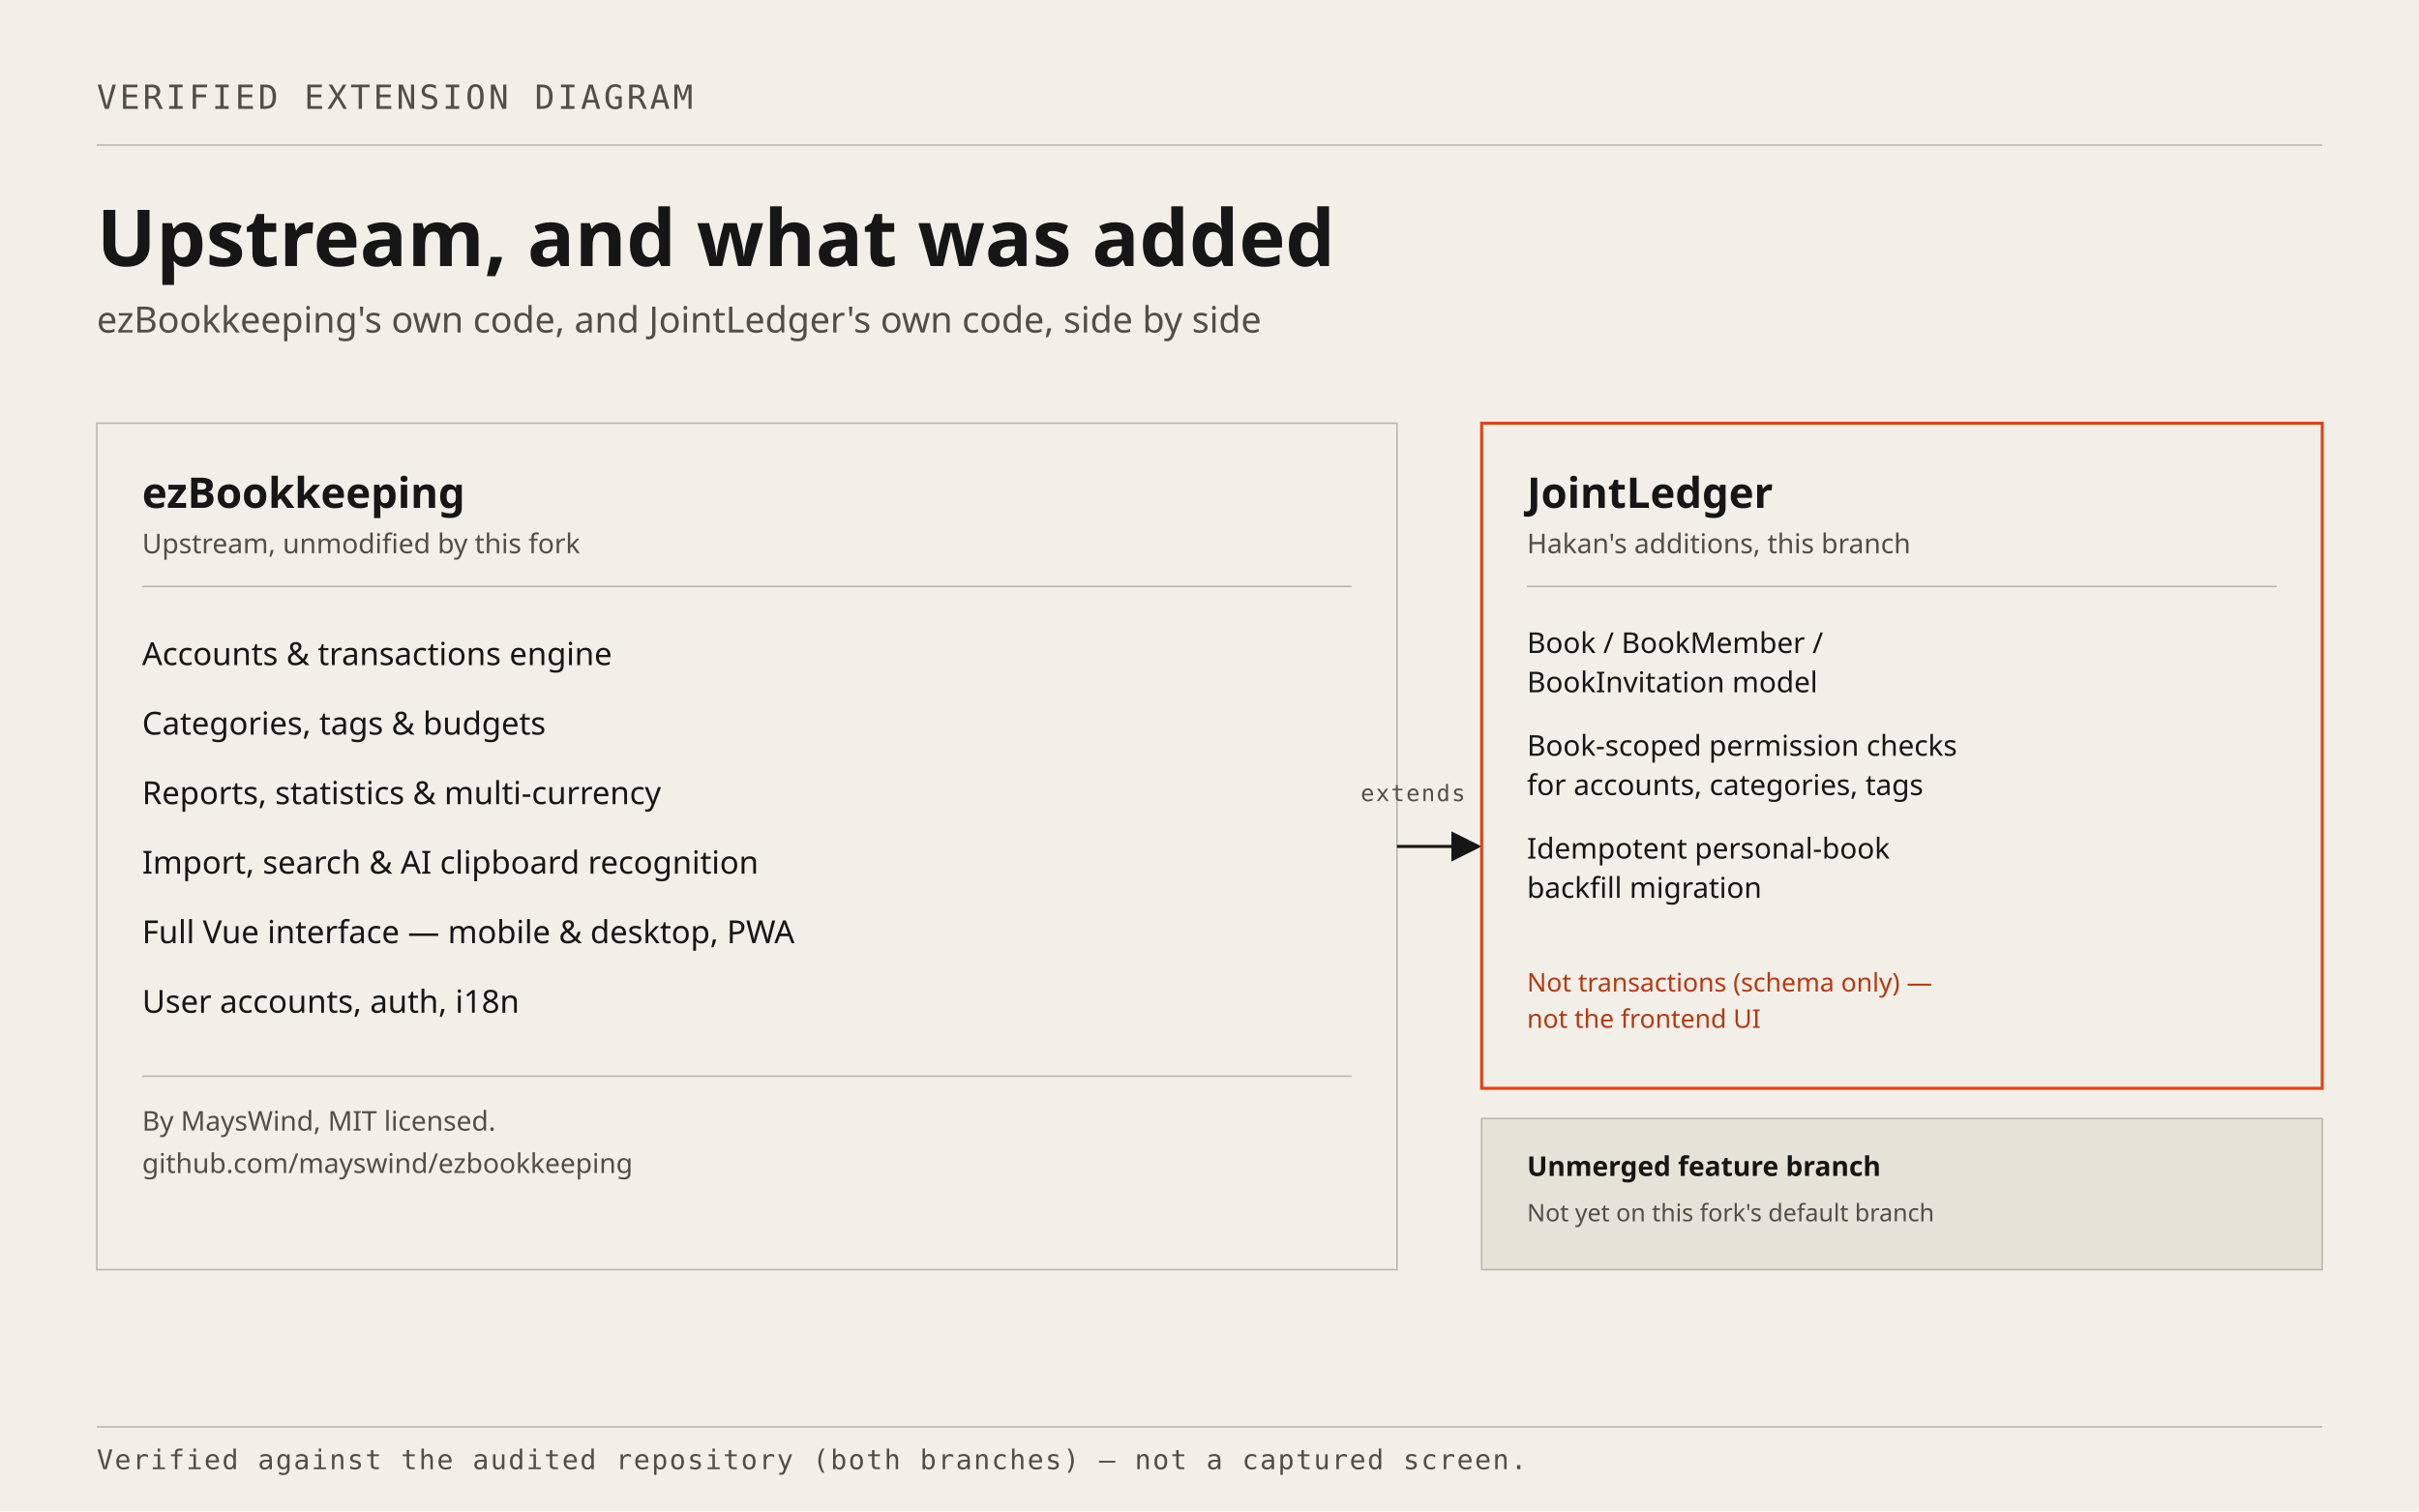
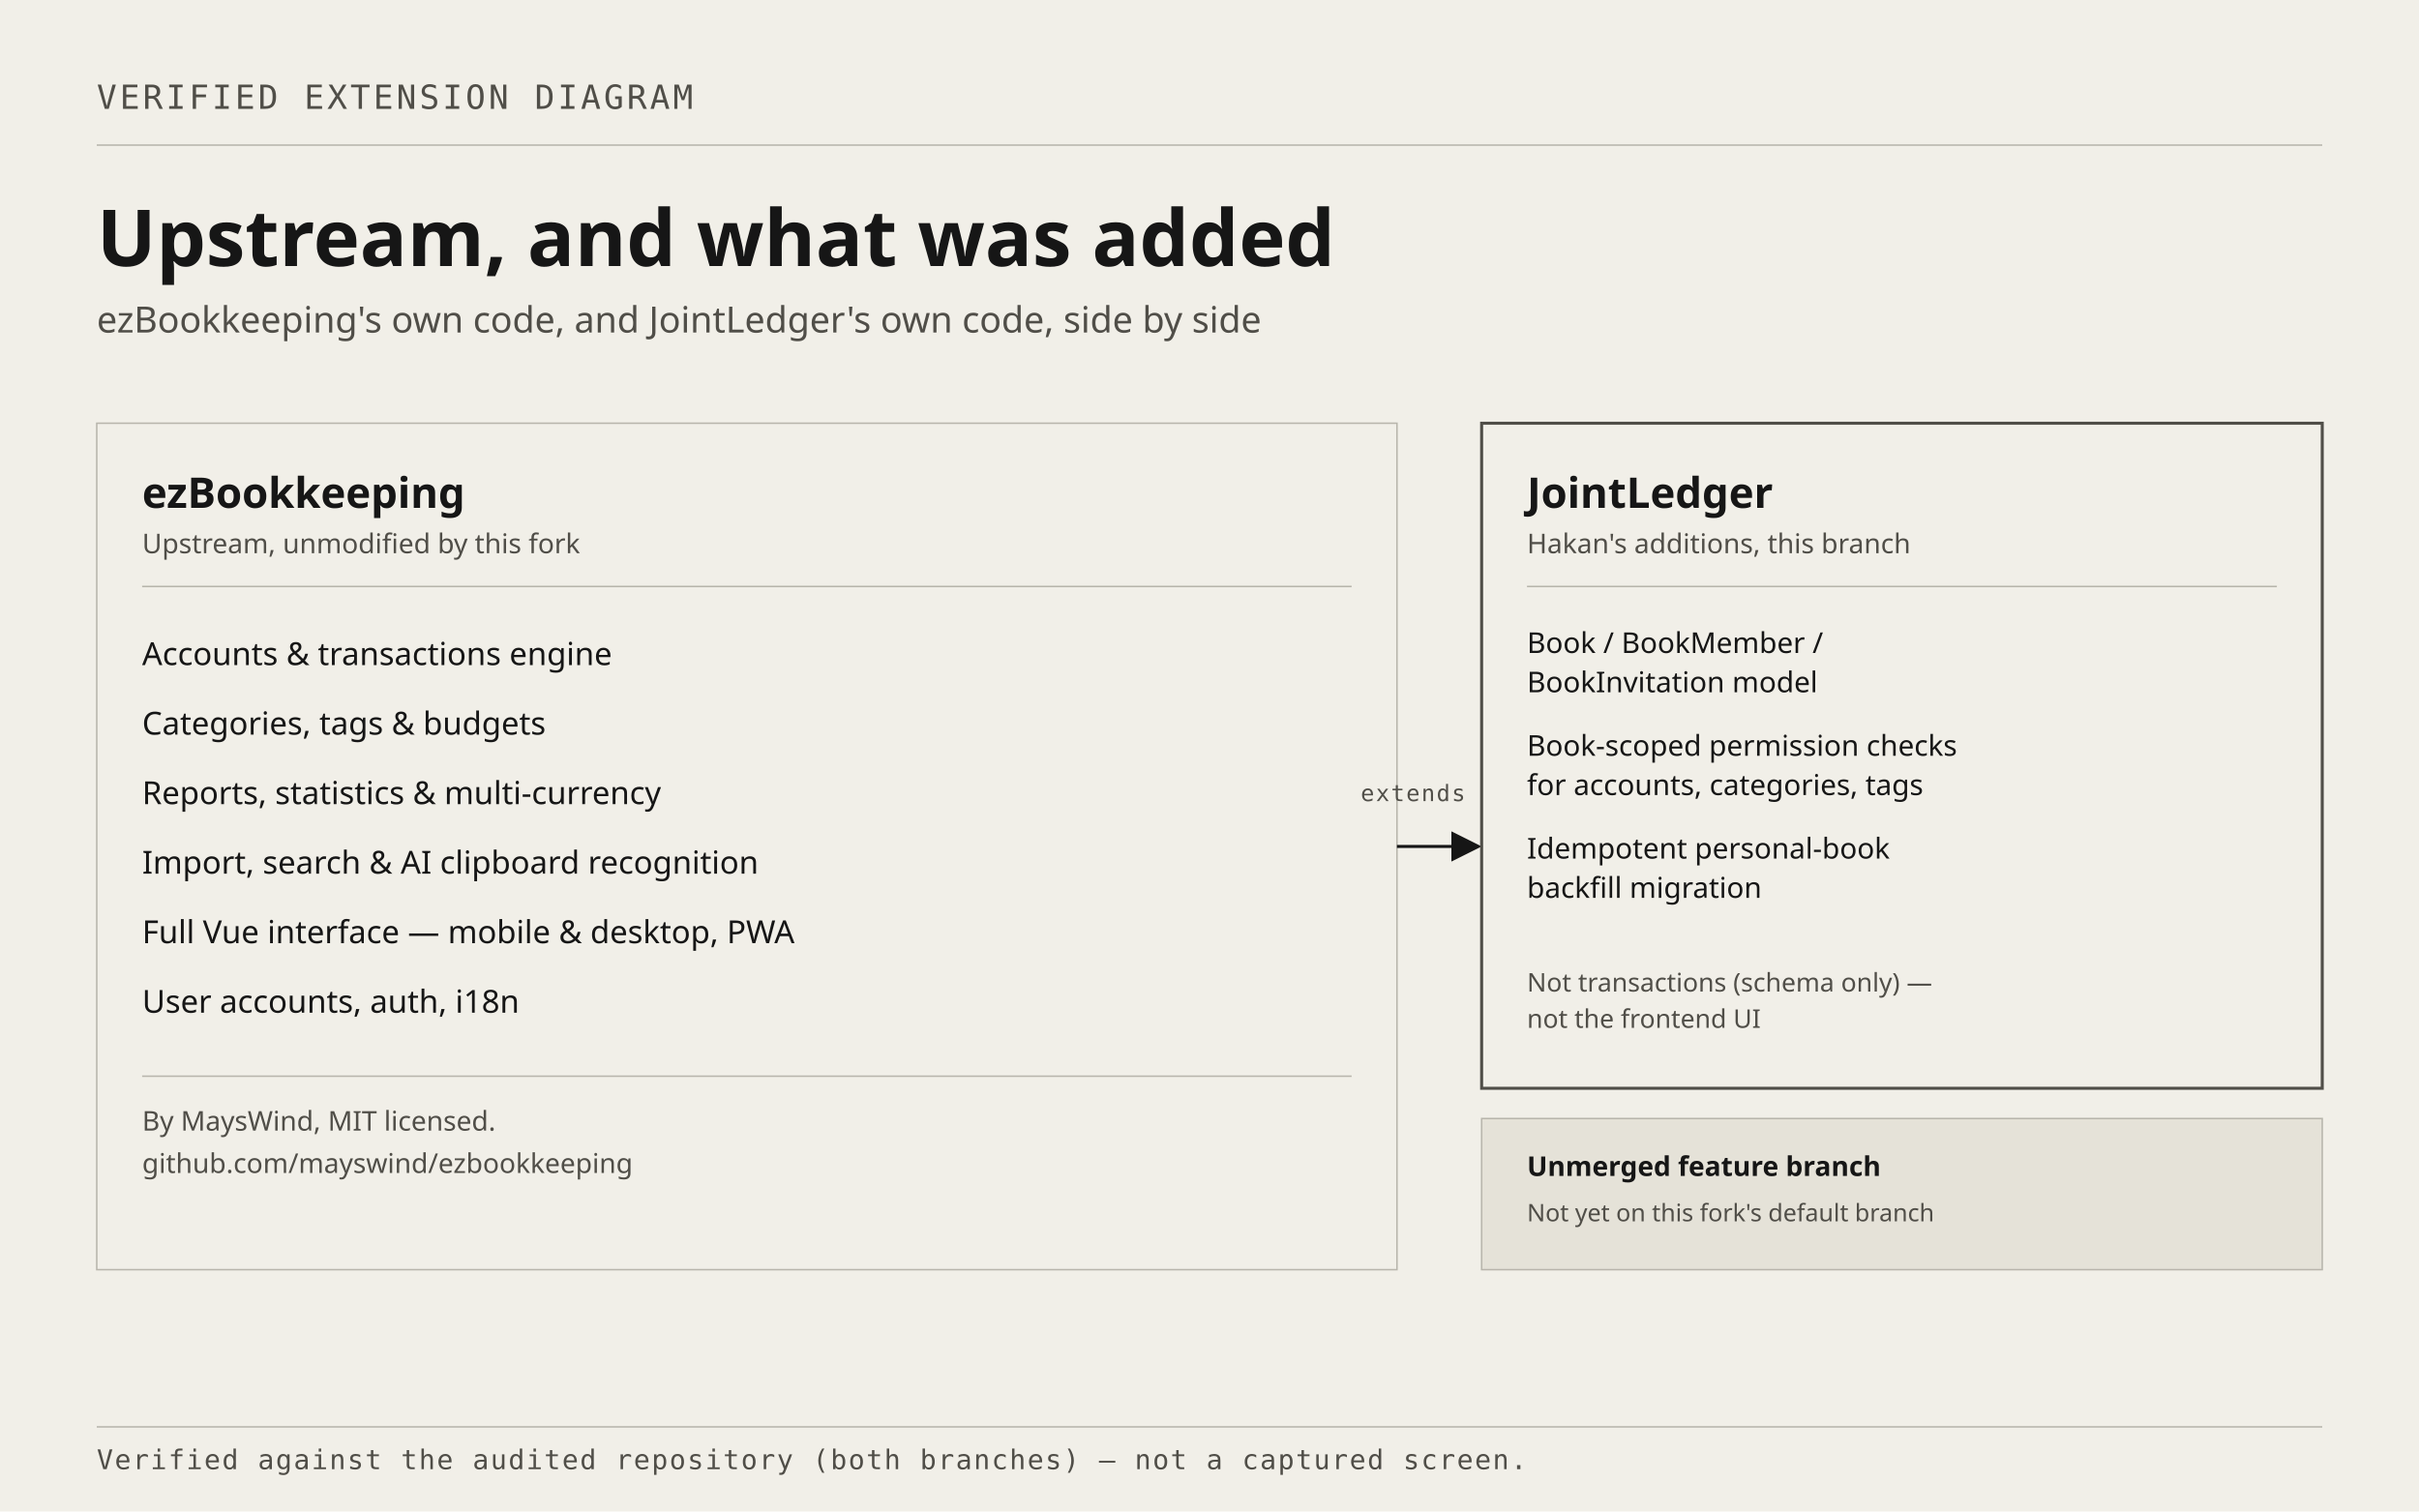
<svg xmlns="http://www.w3.org/2000/svg" width="1600" height="1000" viewBox="0 0 1600 1000" role="img" aria-labelledby="uem-title uem-desc">
  <rect width="1600" height="1000" fill="#f1efe8" />
  <text x="64" y="72" font-family="ui-monospace, 'IBM Plex Mono', monospace" font-size="22" letter-spacing="2" fill="#504e48">VERIFIED EXTENSION DIAGRAM</text>
  <line x1="64" y1="96" x2="1536" y2="96" stroke="#b8b5ac" stroke-width="1" />
  <text x="64" y="176" font-family="ui-sans-serif, 'Archivo', system-ui, sans-serif" font-size="52" font-weight="600" fill="#161616">Upstream, and what was added</text>
  <text x="64" y="220" font-family="ui-sans-serif, 'Archivo', system-ui, sans-serif" font-size="24" fill="#504e48">ezBookkeeping's own code, and JointLedger's own code, side by side</text>
  <g>
    <rect x="64" y="280" width="860" height="560" fill="none" stroke="#b8b5ac" stroke-width="1" />
    <text x="94" y="336" font-family="ui-sans-serif, 'Archivo', system-ui, sans-serif" font-size="28" font-weight="600" fill="#161616">ezBookkeeping</text>
    <text x="94" y="366" font-family="ui-sans-serif, 'Archivo', system-ui, sans-serif" font-size="18" fill="#504e48">Upstream, unmodified by this fork</text>
    <line x1="94" y1="388" x2="894" y2="388" stroke="#b8b5ac" stroke-width="1" />
    <text x="94" y="440" font-family="ui-sans-serif, 'Archivo', system-ui, sans-serif" font-size="21" fill="#161616">Accounts &amp; transactions engine</text>
    <text x="94" y="486" font-family="ui-sans-serif, 'Archivo', system-ui, sans-serif" font-size="21" fill="#161616">Categories, tags &amp; budgets</text>
    <text x="94" y="532" font-family="ui-sans-serif, 'Archivo', system-ui, sans-serif" font-size="21" fill="#161616">Reports, statistics &amp; multi-currency</text>
    <text x="94" y="578" font-family="ui-sans-serif, 'Archivo', system-ui, sans-serif" font-size="21" fill="#161616">Import, search &amp; AI clipboard recognition</text>
    <text x="94" y="624" font-family="ui-sans-serif, 'Archivo', system-ui, sans-serif" font-size="21" fill="#161616">Full Vue interface — mobile &amp; desktop, PWA</text>
    <text x="94" y="670" font-family="ui-sans-serif, 'Archivo', system-ui, sans-serif" font-size="21" fill="#161616">User accounts, auth, i18n</text>
    <line x1="94" y1="712" x2="894" y2="712" stroke="#b8b5ac" stroke-width="1" />
    <text x="94" y="748" font-family="ui-sans-serif, 'Archivo', system-ui, sans-serif" font-size="18" fill="#504e48">
      <tspan x="94" dy="0">By MaysWind, MIT licensed.</tspan>
      <tspan x="94" dy="28">github.com/mayswind/ezbookkeeping</tspan>
    </text>
  </g>
  <path d="M 924 560 L 976 560" stroke="#161616" stroke-width="2" fill="none" marker-end="url(#ah)" />
  <text x="900" y="530" font-family="ui-monospace, 'IBM Plex Mono', monospace" font-size="15" letter-spacing="1" fill="#504e48">extends</text>
  <g>
-     <rect x="980" y="280" width="556" height="440" fill="none" stroke="#e04413" stroke-width="2" />
+     <rect x="980" y="280" width="556" height="440" fill="none" stroke="#504e48" stroke-width="2" />
    <text x="1010" y="336" font-family="ui-sans-serif, 'Archivo', system-ui, sans-serif" font-size="28" font-weight="600" fill="#161616">JointLedger</text>
    <text x="1010" y="366" font-family="ui-sans-serif, 'Archivo', system-ui, sans-serif" font-size="18" fill="#504e48">Hakan's additions, this branch</text>
    <line x1="1010" y1="388" x2="1506" y2="388" stroke="#b8b5ac" stroke-width="1" />
    <text x="1010" y="432" font-family="ui-sans-serif, 'Archivo', system-ui, sans-serif" font-size="19" fill="#161616">
      <tspan x="1010" dy="0">Book / BookMember /</tspan>
      <tspan x="1010" dy="26">BookInvitation model</tspan>
    </text>
    <text x="1010" y="500" font-family="ui-sans-serif, 'Archivo', system-ui, sans-serif" font-size="19" fill="#161616">
      <tspan x="1010" dy="0">Book-scoped permission checks</tspan>
      <tspan x="1010" dy="26">for accounts, categories, tags</tspan>
    </text>
    <text x="1010" y="568" font-family="ui-sans-serif, 'Archivo', system-ui, sans-serif" font-size="19" fill="#161616">
      <tspan x="1010" dy="0">Idempotent personal-book</tspan>
      <tspan x="1010" dy="26">backfill migration</tspan>
    </text>
-     <text x="1010" y="656" font-family="ui-sans-serif, 'Archivo', system-ui, sans-serif" font-size="17" fill="#b8380e">
+     <text x="1010" y="656" font-family="ui-sans-serif, 'Archivo', system-ui, sans-serif" font-size="17" fill="#504e48">
      <tspan x="1010" dy="0">Not transactions (schema only) —</tspan>
      <tspan x="1010" dy="24">not the frontend UI</tspan>
    </text>
  </g>
  <g>
    <rect x="980" y="740" width="556" height="100" fill="#e5e2d8" stroke="#b8b5ac" stroke-width="1" />
    <text x="1010" y="778" font-family="ui-sans-serif, 'Archivo', system-ui, sans-serif" font-size="18" font-weight="600" fill="#161616">Unmerged feature branch</text>
    <text x="1010" y="808" font-family="ui-sans-serif, 'Archivo', system-ui, sans-serif" font-size="16" fill="#504e48">Not yet on this fork's default branch</text>
  </g>
  <defs>
    <marker id="ah" markerWidth="10" markerHeight="10" refX="8" refY="5" orient="auto">
      <path d="M 0 0 L 10 5 L 0 10 z" fill="#161616" />
    </marker>
  </defs>
  <line x1="64" y1="944" x2="1536" y2="944" stroke="#b8b5ac" stroke-width="1" />
  <text x="64" y="972" font-family="ui-monospace, 'IBM Plex Mono', monospace" font-size="18" letter-spacing="1" fill="#504e48">Verified against the audited repository (both branches) — not a captured screen.</text>
</svg>
